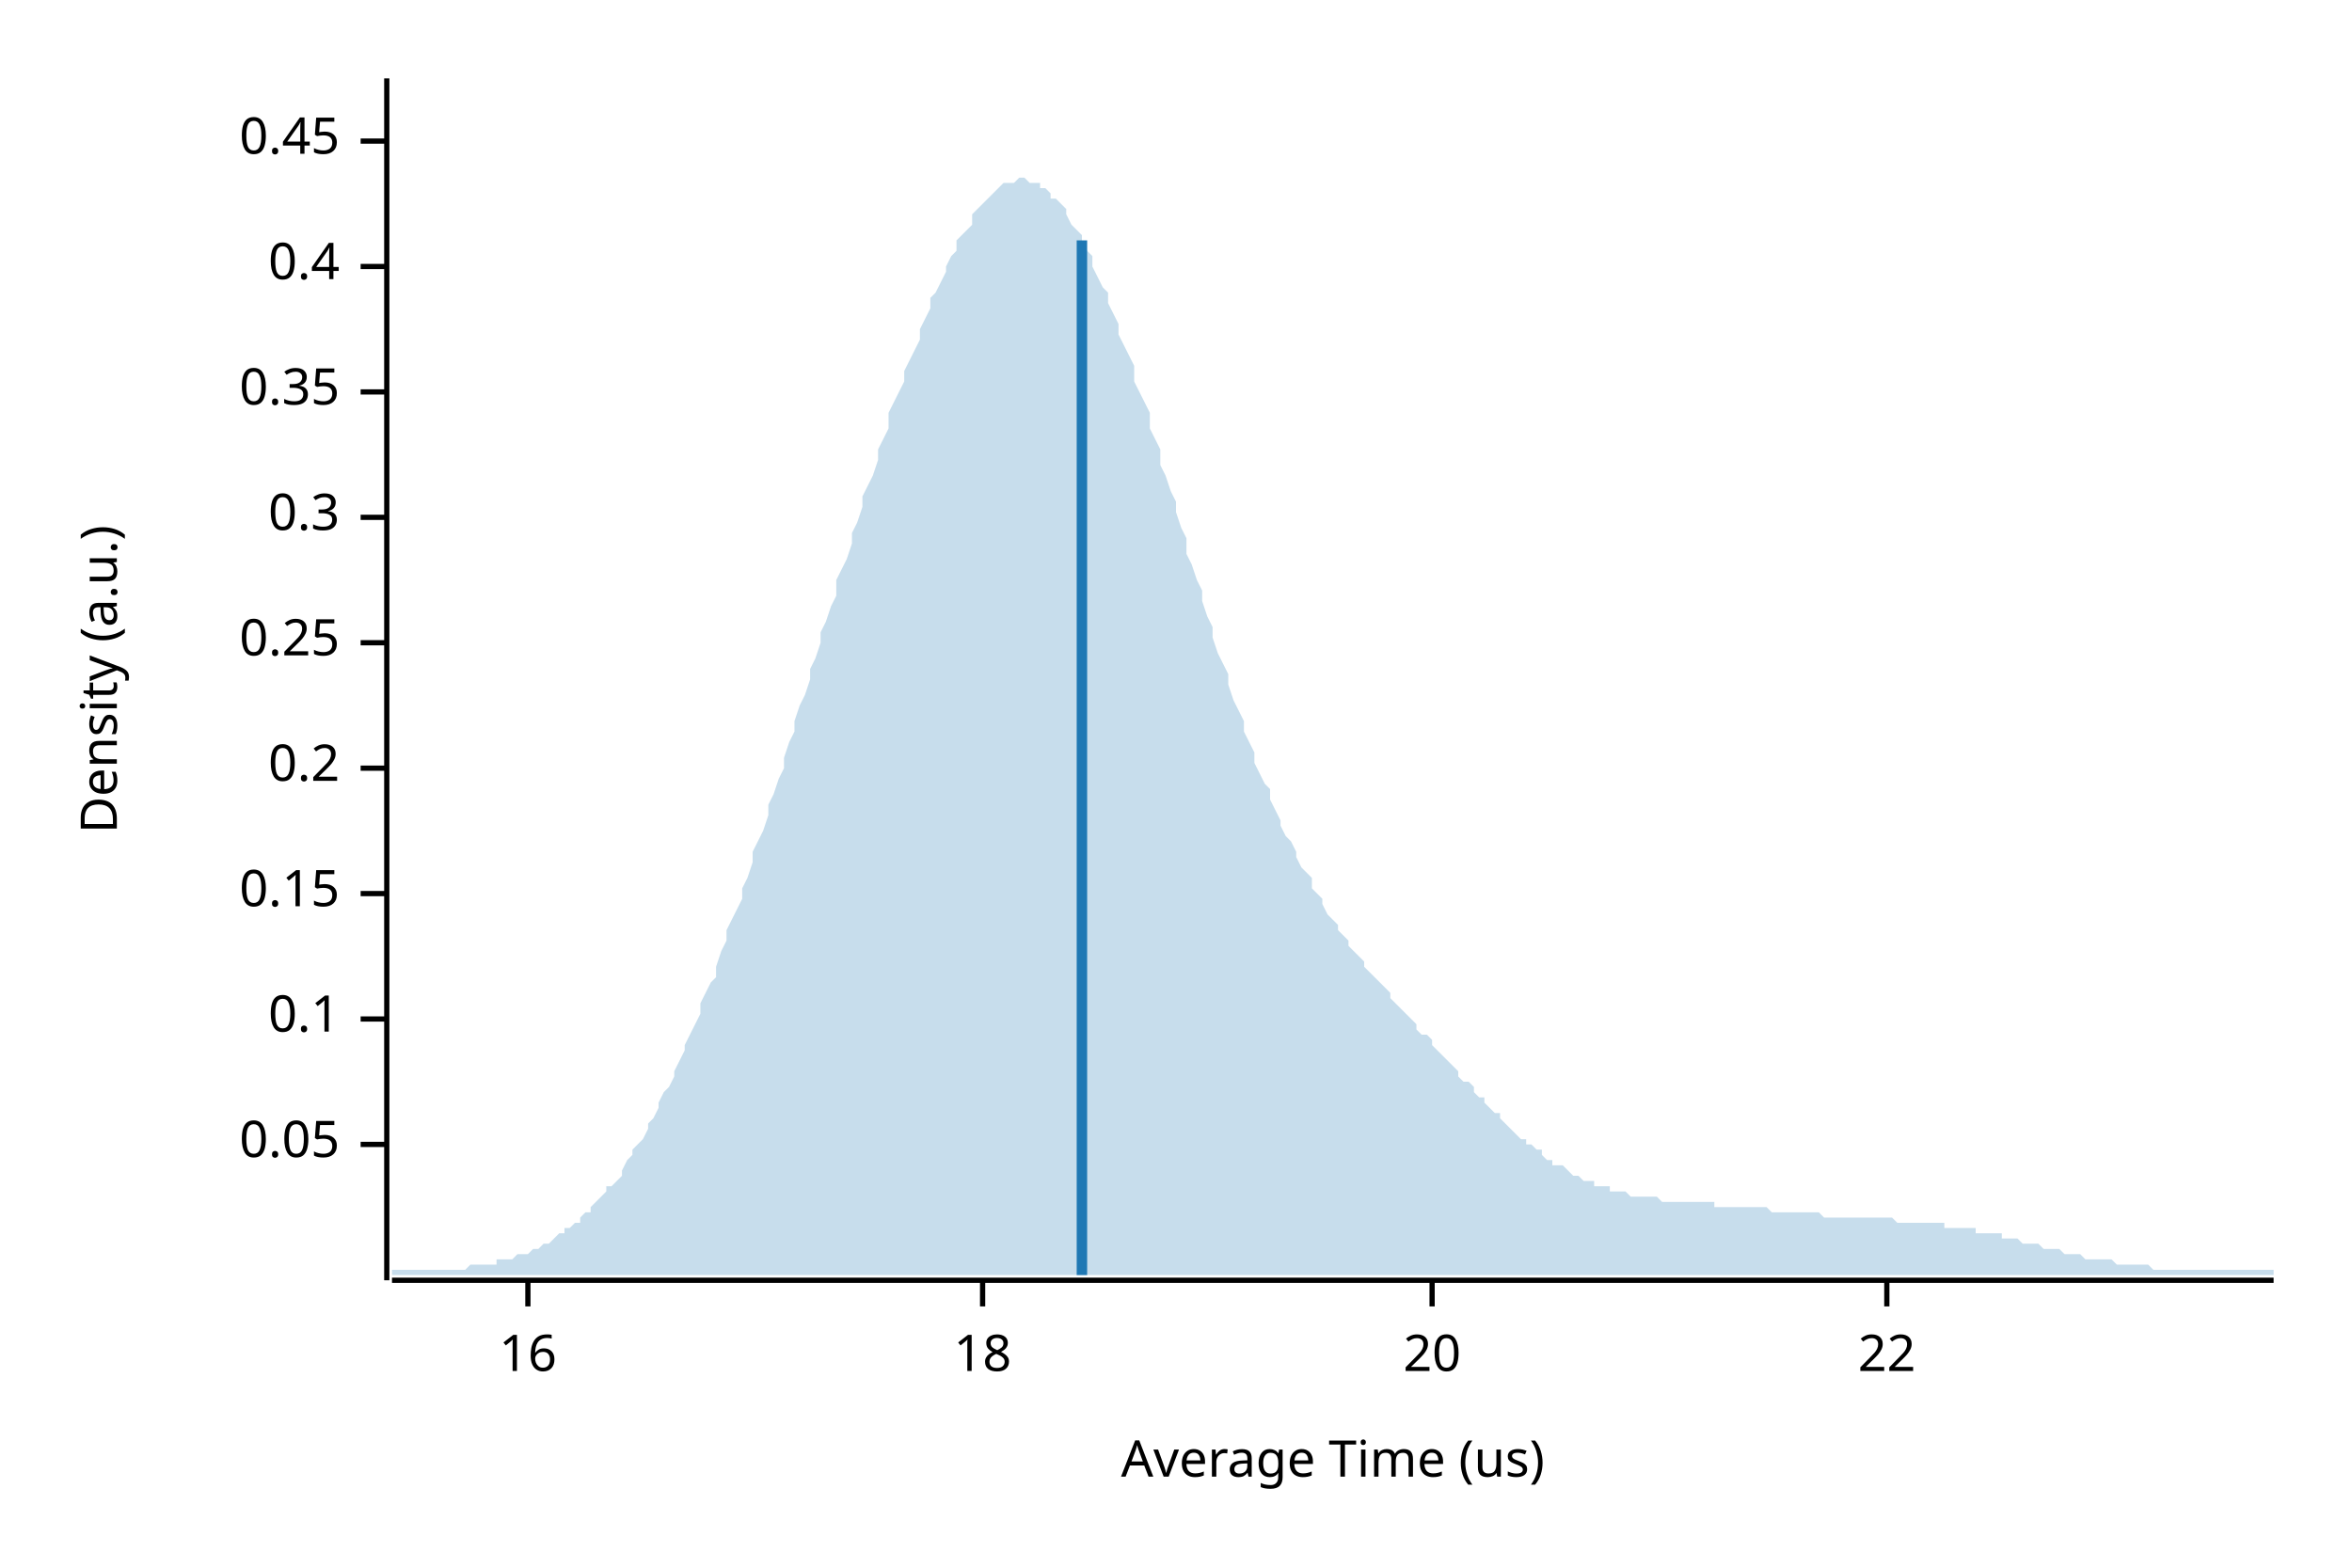
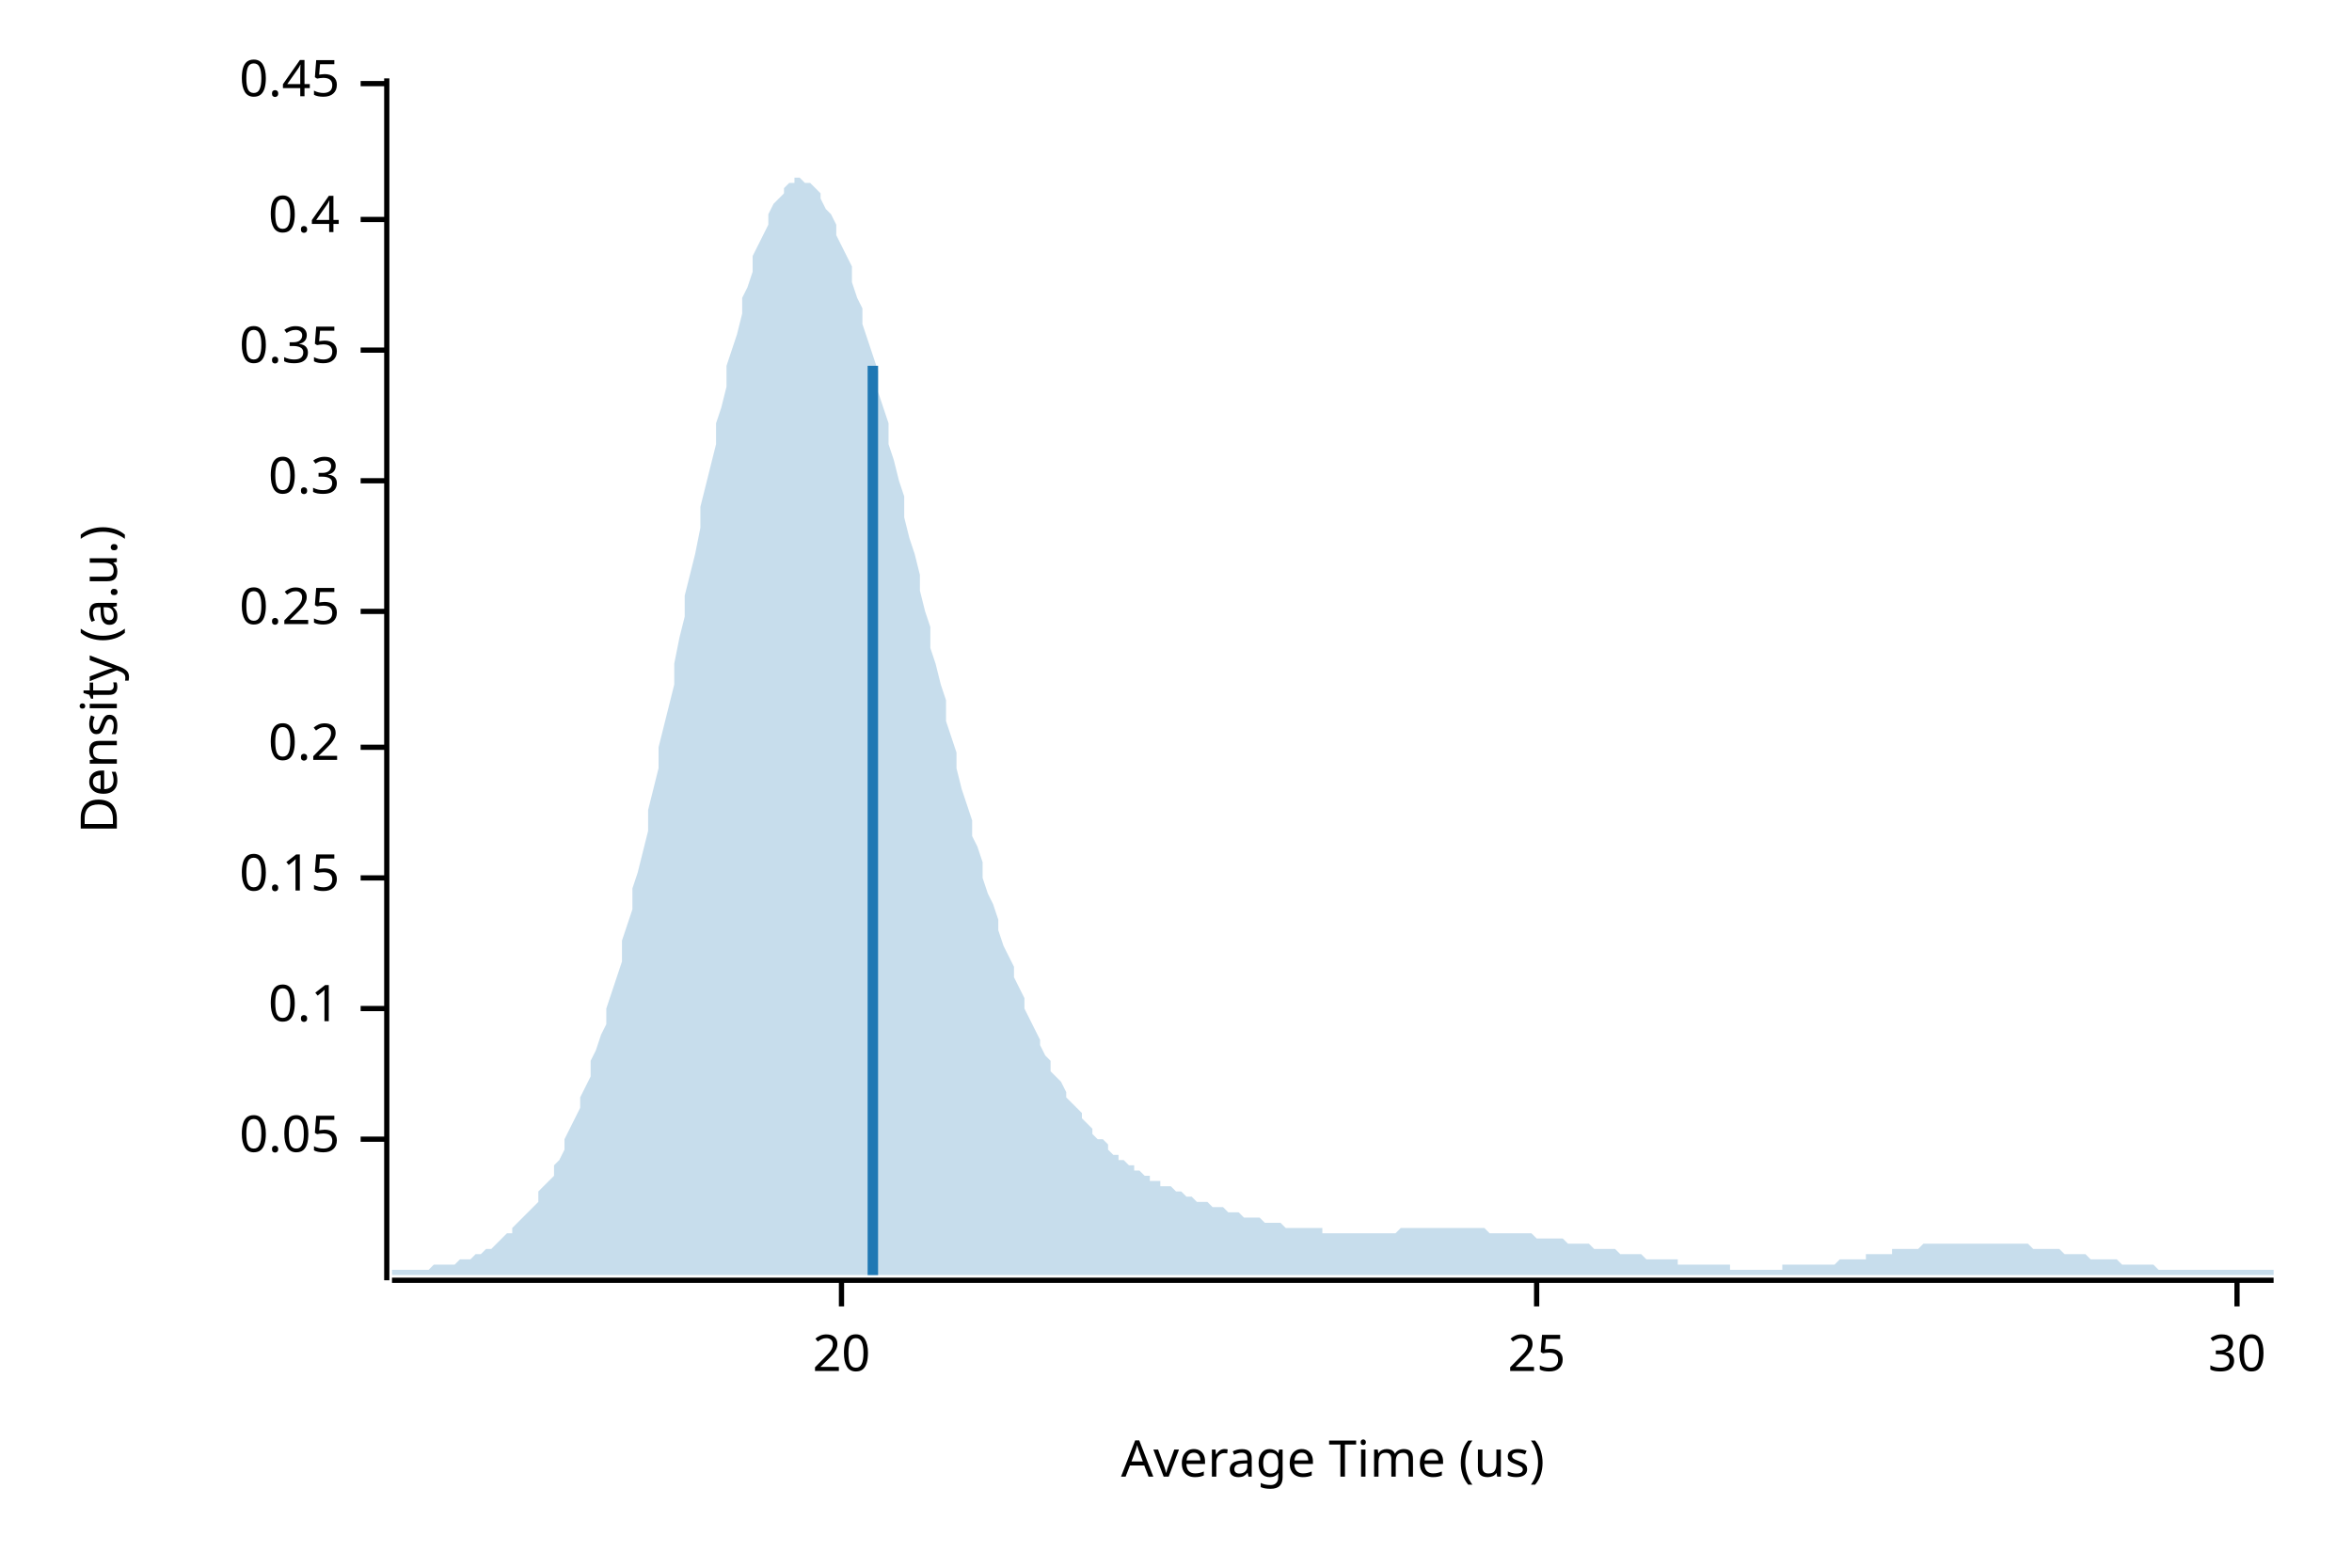
<svg xmlns="http://www.w3.org/2000/svg" width="450" height="300" viewBox="0 0 450 300">
  <text x="15" y="130" dy="0.76em" text-anchor="middle" font-family="sans-serif" font-size="9.677" opacity="1" fill="#000000" transform="rotate(270, 15, 130)">
Density (a.u.)
</text>
  <text x="255" y="285" dy="-0.5ex" text-anchor="middle" font-family="sans-serif" font-size="9.677" opacity="1" fill="#000000">
Average Time (us)
</text>
  <polyline fill="none" opacity="1" stroke="#000000" stroke-width="1" points="74,15 74,245 " />
-   <text x="65" y="219" dy="0.5ex" text-anchor="end" font-family="sans-serif" font-size="9.677" opacity="1" fill="#000000">
+   <text x="65" y="218" dy="0.5ex" text-anchor="end" font-family="sans-serif" font-size="9.677" opacity="1" fill="#000000">
0.05
</text>
-   <polyline fill="none" opacity="1" stroke="#000000" stroke-width="1" points="69,219 74,219 " />
-   <text x="65" y="195" dy="0.5ex" text-anchor="end" font-family="sans-serif" font-size="9.677" opacity="1" fill="#000000">
+   <polyline fill="none" opacity="1" stroke="#000000" stroke-width="1" points="69,218 74,218 " />
+   <text x="65" y="193" dy="0.5ex" text-anchor="end" font-family="sans-serif" font-size="9.677" opacity="1" fill="#000000">
0.1
</text>
-   <polyline fill="none" opacity="1" stroke="#000000" stroke-width="1" points="69,195 74,195 " />
-   <text x="65" y="171" dy="0.5ex" text-anchor="end" font-family="sans-serif" font-size="9.677" opacity="1" fill="#000000">
+   <polyline fill="none" opacity="1" stroke="#000000" stroke-width="1" points="69,193 74,193 " />
+   <text x="65" y="168" dy="0.5ex" text-anchor="end" font-family="sans-serif" font-size="9.677" opacity="1" fill="#000000">
0.15
</text>
-   <polyline fill="none" opacity="1" stroke="#000000" stroke-width="1" points="69,171 74,171 " />
-   <text x="65" y="147" dy="0.5ex" text-anchor="end" font-family="sans-serif" font-size="9.677" opacity="1" fill="#000000">
+   <polyline fill="none" opacity="1" stroke="#000000" stroke-width="1" points="69,168 74,168 " />
+   <text x="65" y="143" dy="0.5ex" text-anchor="end" font-family="sans-serif" font-size="9.677" opacity="1" fill="#000000">
0.2
</text>
-   <polyline fill="none" opacity="1" stroke="#000000" stroke-width="1" points="69,147 74,147 " />
-   <text x="65" y="123" dy="0.5ex" text-anchor="end" font-family="sans-serif" font-size="9.677" opacity="1" fill="#000000">
+   <polyline fill="none" opacity="1" stroke="#000000" stroke-width="1" points="69,143 74,143 " />
+   <text x="65" y="117" dy="0.5ex" text-anchor="end" font-family="sans-serif" font-size="9.677" opacity="1" fill="#000000">
0.25
</text>
-   <polyline fill="none" opacity="1" stroke="#000000" stroke-width="1" points="69,123 74,123 " />
-   <text x="65" y="99" dy="0.5ex" text-anchor="end" font-family="sans-serif" font-size="9.677" opacity="1" fill="#000000">
+   <polyline fill="none" opacity="1" stroke="#000000" stroke-width="1" points="69,117 74,117 " />
+   <text x="65" y="92" dy="0.5ex" text-anchor="end" font-family="sans-serif" font-size="9.677" opacity="1" fill="#000000">
0.3
</text>
-   <polyline fill="none" opacity="1" stroke="#000000" stroke-width="1" points="69,99 74,99 " />
-   <text x="65" y="75" dy="0.5ex" text-anchor="end" font-family="sans-serif" font-size="9.677" opacity="1" fill="#000000">
+   <polyline fill="none" opacity="1" stroke="#000000" stroke-width="1" points="69,92 74,92 " />
+   <text x="65" y="67" dy="0.5ex" text-anchor="end" font-family="sans-serif" font-size="9.677" opacity="1" fill="#000000">
0.35
</text>
-   <polyline fill="none" opacity="1" stroke="#000000" stroke-width="1" points="69,75 74,75 " />
-   <text x="65" y="51" dy="0.5ex" text-anchor="end" font-family="sans-serif" font-size="9.677" opacity="1" fill="#000000">
+   <polyline fill="none" opacity="1" stroke="#000000" stroke-width="1" points="69,67 74,67 " />
+   <text x="65" y="42" dy="0.5ex" text-anchor="end" font-family="sans-serif" font-size="9.677" opacity="1" fill="#000000">
0.4
</text>
-   <polyline fill="none" opacity="1" stroke="#000000" stroke-width="1" points="69,51 74,51 " />
-   <text x="65" y="27" dy="0.5ex" text-anchor="end" font-family="sans-serif" font-size="9.677" opacity="1" fill="#000000">
+   <polyline fill="none" opacity="1" stroke="#000000" stroke-width="1" points="69,42 74,42 " />
+   <text x="65" y="16" dy="0.5ex" text-anchor="end" font-family="sans-serif" font-size="9.677" opacity="1" fill="#000000">
0.45
</text>
-   <polyline fill="none" opacity="1" stroke="#000000" stroke-width="1" points="69,27 74,27 " />
+   <polyline fill="none" opacity="1" stroke="#000000" stroke-width="1" points="69,16 74,16 " />
  <polyline fill="none" opacity="1" stroke="#000000" stroke-width="1" points="75,245 435,245 " />
-   <text x="101" y="255" dy="0.76em" text-anchor="middle" font-family="sans-serif" font-size="9.677" opacity="1" fill="#000000">
- 16
- </text>
-   <polyline fill="none" opacity="1" stroke="#000000" stroke-width="1" points="101,245 101,250 " />
-   <text x="188" y="255" dy="0.76em" text-anchor="middle" font-family="sans-serif" font-size="9.677" opacity="1" fill="#000000">
- 18
- </text>
-   <polyline fill="none" opacity="1" stroke="#000000" stroke-width="1" points="188,245 188,250 " />
-   <text x="274" y="255" dy="0.76em" text-anchor="middle" font-family="sans-serif" font-size="9.677" opacity="1" fill="#000000">
+   <text x="161" y="255" dy="0.76em" text-anchor="middle" font-family="sans-serif" font-size="9.677" opacity="1" fill="#000000">
20
</text>
-   <polyline fill="none" opacity="1" stroke="#000000" stroke-width="1" points="274,245 274,250 " />
-   <text x="361" y="255" dy="0.76em" text-anchor="middle" font-family="sans-serif" font-size="9.677" opacity="1" fill="#000000">
- 22
+   <polyline fill="none" opacity="1" stroke="#000000" stroke-width="1" points="161,245 161,250 " />
+   <text x="294" y="255" dy="0.76em" text-anchor="middle" font-family="sans-serif" font-size="9.677" opacity="1" fill="#000000">
+ 25
</text>
-   <polyline fill="none" opacity="1" stroke="#000000" stroke-width="1" points="361,245 361,250 " />
-   <polygon opacity="0.25" fill="#1F78B4" points="75,243 75,243 76,243 77,243 77,243 78,243 79,243 80,243 80,243 81,243 82,243 82,243 83,243 84,243 85,243 85,243 86,243 87,243 87,243 88,243 89,243 90,242 90,242 91,242 92,242 93,242 93,242 94,242 95,242 95,241 96,241 97,241 98,241 98,241 99,240 100,240 100,240 101,240 102,239 103,239 103,239 104,238 105,238 106,237 106,237 107,236 108,236 108,235 109,235 110,234 111,234 111,233 112,232 113,232 113,231 114,230 115,229 116,228 116,227 117,227 118,226 119,225 119,224 120,222 121,221 121,220 122,219 123,218 124,216 124,215 125,214 126,212 126,211 127,209 128,208 129,206 129,205 130,203 131,201 131,200 132,198 133,196 134,194 134,192 135,190 136,188 137,187 137,185 138,182 139,180 139,178 140,176 141,174 142,172 142,170 143,168 144,165 144,163 145,161 146,159 147,156 147,154 148,152 149,149 150,147 150,145 151,142 152,140 152,138 153,135 154,133 155,130 155,128 156,126 157,123 157,121 158,119 159,116 160,114 160,111 161,109 162,107 163,104 163,102 164,100 165,97 165,95 166,93 167,91 168,88 168,86 169,84 170,82 170,79 171,77 172,75 173,73 173,71 174,69 175,67 176,65 176,63 177,61 178,59 178,57 179,56 180,54 181,52 181,51 182,49 183,48 183,46 184,45 185,44 186,43 186,41 187,40 188,39 188,39 189,38 190,37 191,36 191,36 192,35 193,35 194,35 194,35 195,34 196,34 196,34 197,35 198,35 199,35 199,36 200,36 201,37 201,38 202,38 203,39 204,40 204,41 205,43 206,44 207,45 207,46 208,48 209,49 209,51 210,53 211,55 212,56 212,58 213,60 214,62 214,64 215,66 216,68 217,70 217,73 218,75 219,77 220,79 220,82 221,84 222,86 222,89 223,91 224,94 225,96 225,98 226,101 227,103 227,106 228,108 229,111 230,113 230,115 231,118 232,120 232,122 233,125 234,127 235,129 235,131 236,134 237,136 238,138 238,140 239,142 240,144 240,146 241,148 242,150 243,151 243,153 244,155 245,157 245,158 246,160 247,161 248,163 248,164 249,166 250,167 251,168 251,170 252,171 253,172 253,173 254,175 255,176 256,177 256,178 257,179 258,180 258,181 259,182 260,183 261,184 261,185 262,186 263,187 264,188 264,188 265,189 266,190 266,191 267,192 268,193 269,194 269,194 270,195 271,196 271,197 272,198 273,198 274,199 274,200 275,201 276,202 277,203 277,203 278,204 279,205 279,206 280,207 281,207 282,208 282,209 283,210 284,210 284,211 285,212 286,213 287,213 287,214 288,215 289,216 289,216 290,217 291,218 292,218 292,219 293,219 294,220 295,220 295,221 296,222 297,222 297,223 298,223 299,223 300,224 300,224 301,225 302,225 302,225 303,226 304,226 305,226 305,227 306,227 307,227 308,227 308,228 309,228 310,228 310,228 311,228 312,229 313,229 313,229 314,229 315,229 315,229 316,229 317,229 318,230 318,230 319,230 320,230 321,230 321,230 322,230 323,230 323,230 324,230 325,230 326,230 326,230 327,230 328,230 328,231 329,231 330,231 331,231 331,231 332,231 333,231 333,231 334,231 335,231 336,231 336,231 337,231 338,231 339,232 339,232 340,232 341,232 341,232 342,232 343,232 344,232 344,232 345,232 346,232 346,232 347,232 348,232 349,233 349,233 350,233 351,233 352,233 352,233 353,233 354,233 354,233 355,233 356,233 357,233 357,233 358,233 359,233 359,233 360,233 361,233 362,233 362,233 363,234 364,234 365,234 365,234 366,234 367,234 367,234 368,234 369,234 370,234 370,234 371,234 372,234 372,235 373,235 374,235 375,235 375,235 376,235 377,235 378,235 378,236 379,236 380,236 380,236 381,236 382,236 383,236 383,237 384,237 385,237 385,237 386,237 387,238 388,238 388,238 389,238 390,238 390,238 391,239 392,239 393,239 393,239 394,239 395,240 396,240 396,240 397,240 398,240 398,240 399,241 400,241 401,241 401,241 402,241 403,241 403,241 404,241 405,242 406,242 406,242 407,242 408,242 409,242 409,242 410,242 411,242 411,242 412,243 413,243 414,243 414,243 415,243 416,243 416,243 417,243 418,243 419,243 419,243 420,243 421,243 422,243 422,243 423,243 424,243 424,243 425,243 426,243 427,243 427,243 428,243 429,243 429,243 430,243 431,243 432,243 432,243 433,243 434,243 435,243 435,244 75,244 " />
-   <polyline fill="none" opacity="1" stroke="#1F78B4" stroke-width="2" points="207,244 207,46 " />
+   <polyline fill="none" opacity="1" stroke="#000000" stroke-width="1" points="294,245 294,250 " />
+   <text x="428" y="255" dy="0.76em" text-anchor="middle" font-family="sans-serif" font-size="9.677" opacity="1" fill="#000000">
+ 30
+ </text>
+   <polyline fill="none" opacity="1" stroke="#000000" stroke-width="1" points="428,245 428,250 " />
+   <polygon opacity="0.25" fill="#1F78B4" points="75,243 75,243 76,243 77,243 77,243 78,243 79,243 80,243 80,243 81,243 82,243 82,243 83,242 84,242 85,242 85,242 86,242 87,242 87,242 88,241 89,241 90,241 90,241 91,240 92,240 93,239 93,239 94,239 95,238 95,238 96,237 97,236 98,236 98,235 99,234 100,233 100,233 101,232 102,231 103,230 103,228 104,227 105,226 106,225 106,223 107,222 108,220 108,218 109,216 110,214 111,212 111,210 112,208 113,206 113,203 114,201 115,198 116,196 116,193 117,190 118,187 119,184 119,180 120,177 121,174 121,170 122,167 123,163 124,159 124,155 125,151 126,147 126,143 127,139 128,135 129,131 129,127 130,122 131,118 131,114 132,110 133,106 134,101 134,97 135,93 136,89 137,85 137,81 138,78 139,74 139,70 140,67 141,64 142,60 142,57 143,55 144,52 144,49 145,47 146,45 147,43 147,41 148,39 149,38 150,37 150,36 151,35 152,35 152,34 153,34 154,35 155,35 155,35 156,36 157,37 157,38 158,40 159,41 160,43 160,45 161,47 162,49 163,51 163,54 164,57 165,59 165,62 166,65 167,68 168,71 168,75 169,78 170,81 170,85 171,88 172,92 173,95 173,99 174,103 175,106 176,110 176,113 177,117 178,120 178,124 179,127 180,131 181,134 181,138 182,141 183,144 183,147 184,151 185,154 186,157 186,160 187,162 188,165 188,168 189,171 190,173 191,176 191,178 192,181 193,183 194,185 194,187 195,189 196,191 196,193 197,195 198,197 199,199 199,200 200,202 201,203 201,205 202,206 203,207 204,209 204,210 205,211 206,212 207,213 207,214 208,215 209,216 209,217 210,218 211,218 212,219 212,220 213,221 214,221 214,222 215,222 216,223 217,223 217,224 218,224 219,225 220,225 220,226 221,226 222,226 222,227 223,227 224,227 225,228 225,228 226,228 227,229 227,229 228,229 229,230 230,230 230,230 231,230 232,231 232,231 233,231 234,231 235,232 235,232 236,232 237,232 238,233 238,233 239,233 240,233 240,233 241,233 242,234 243,234 243,234 244,234 245,234 245,234 246,235 247,235 248,235 248,235 249,235 250,235 251,235 251,235 252,235 253,235 253,236 254,236 255,236 256,236 256,236 257,236 258,236 258,236 259,236 260,236 261,236 261,236 262,236 263,236 264,236 264,236 265,236 266,236 266,236 267,236 268,235 269,235 269,235 270,235 271,235 271,235 272,235 273,235 274,235 274,235 275,235 276,235 277,235 277,235 278,235 279,235 279,235 280,235 281,235 282,235 282,235 283,235 284,235 284,235 285,236 286,236 287,236 287,236 288,236 289,236 289,236 290,236 291,236 292,236 292,236 293,236 294,237 295,237 295,237 296,237 297,237 297,237 298,237 299,237 300,238 300,238 301,238 302,238 302,238 303,238 304,238 305,239 305,239 306,239 307,239 308,239 308,239 309,239 310,240 310,240 311,240 312,240 313,240 313,240 314,240 315,241 315,241 316,241 317,241 318,241 318,241 319,241 320,241 321,241 321,242 322,242 323,242 323,242 324,242 325,242 326,242 326,242 327,242 328,242 328,242 329,242 330,242 331,242 331,243 332,243 333,243 333,243 334,243 335,243 336,243 336,243 337,243 338,243 339,243 339,243 340,243 341,243 341,242 342,242 343,242 344,242 344,242 345,242 346,242 346,242 347,242 348,242 349,242 349,242 350,242 351,242 352,241 352,241 353,241 354,241 354,241 355,241 356,241 357,241 357,240 358,240 359,240 359,240 360,240 361,240 362,240 362,239 363,239 364,239 365,239 365,239 366,239 367,239 367,239 368,238 369,238 370,238 370,238 371,238 372,238 372,238 373,238 374,238 375,238 375,238 376,238 377,238 378,238 378,238 379,238 380,238 380,238 381,238 382,238 383,238 383,238 384,238 385,238 385,238 386,238 387,238 388,238 388,238 389,239 390,239 390,239 391,239 392,239 393,239 393,239 394,239 395,240 396,240 396,240 397,240 398,240 398,240 399,240 400,241 401,241 401,241 402,241 403,241 403,241 404,241 405,241 406,242 406,242 407,242 408,242 409,242 409,242 410,242 411,242 411,242 412,242 413,243 414,243 414,243 415,243 416,243 416,243 417,243 418,243 419,243 419,243 420,243 421,243 422,243 422,243 423,243 424,243 424,243 425,243 426,243 427,243 427,243 428,243 429,243 429,243 430,243 431,243 432,243 432,243 433,243 434,243 435,243 435,244 75,244 " />
+   <polyline fill="none" opacity="1" stroke="#1F78B4" stroke-width="2" points="167,244 167,70 " />
</svg>
